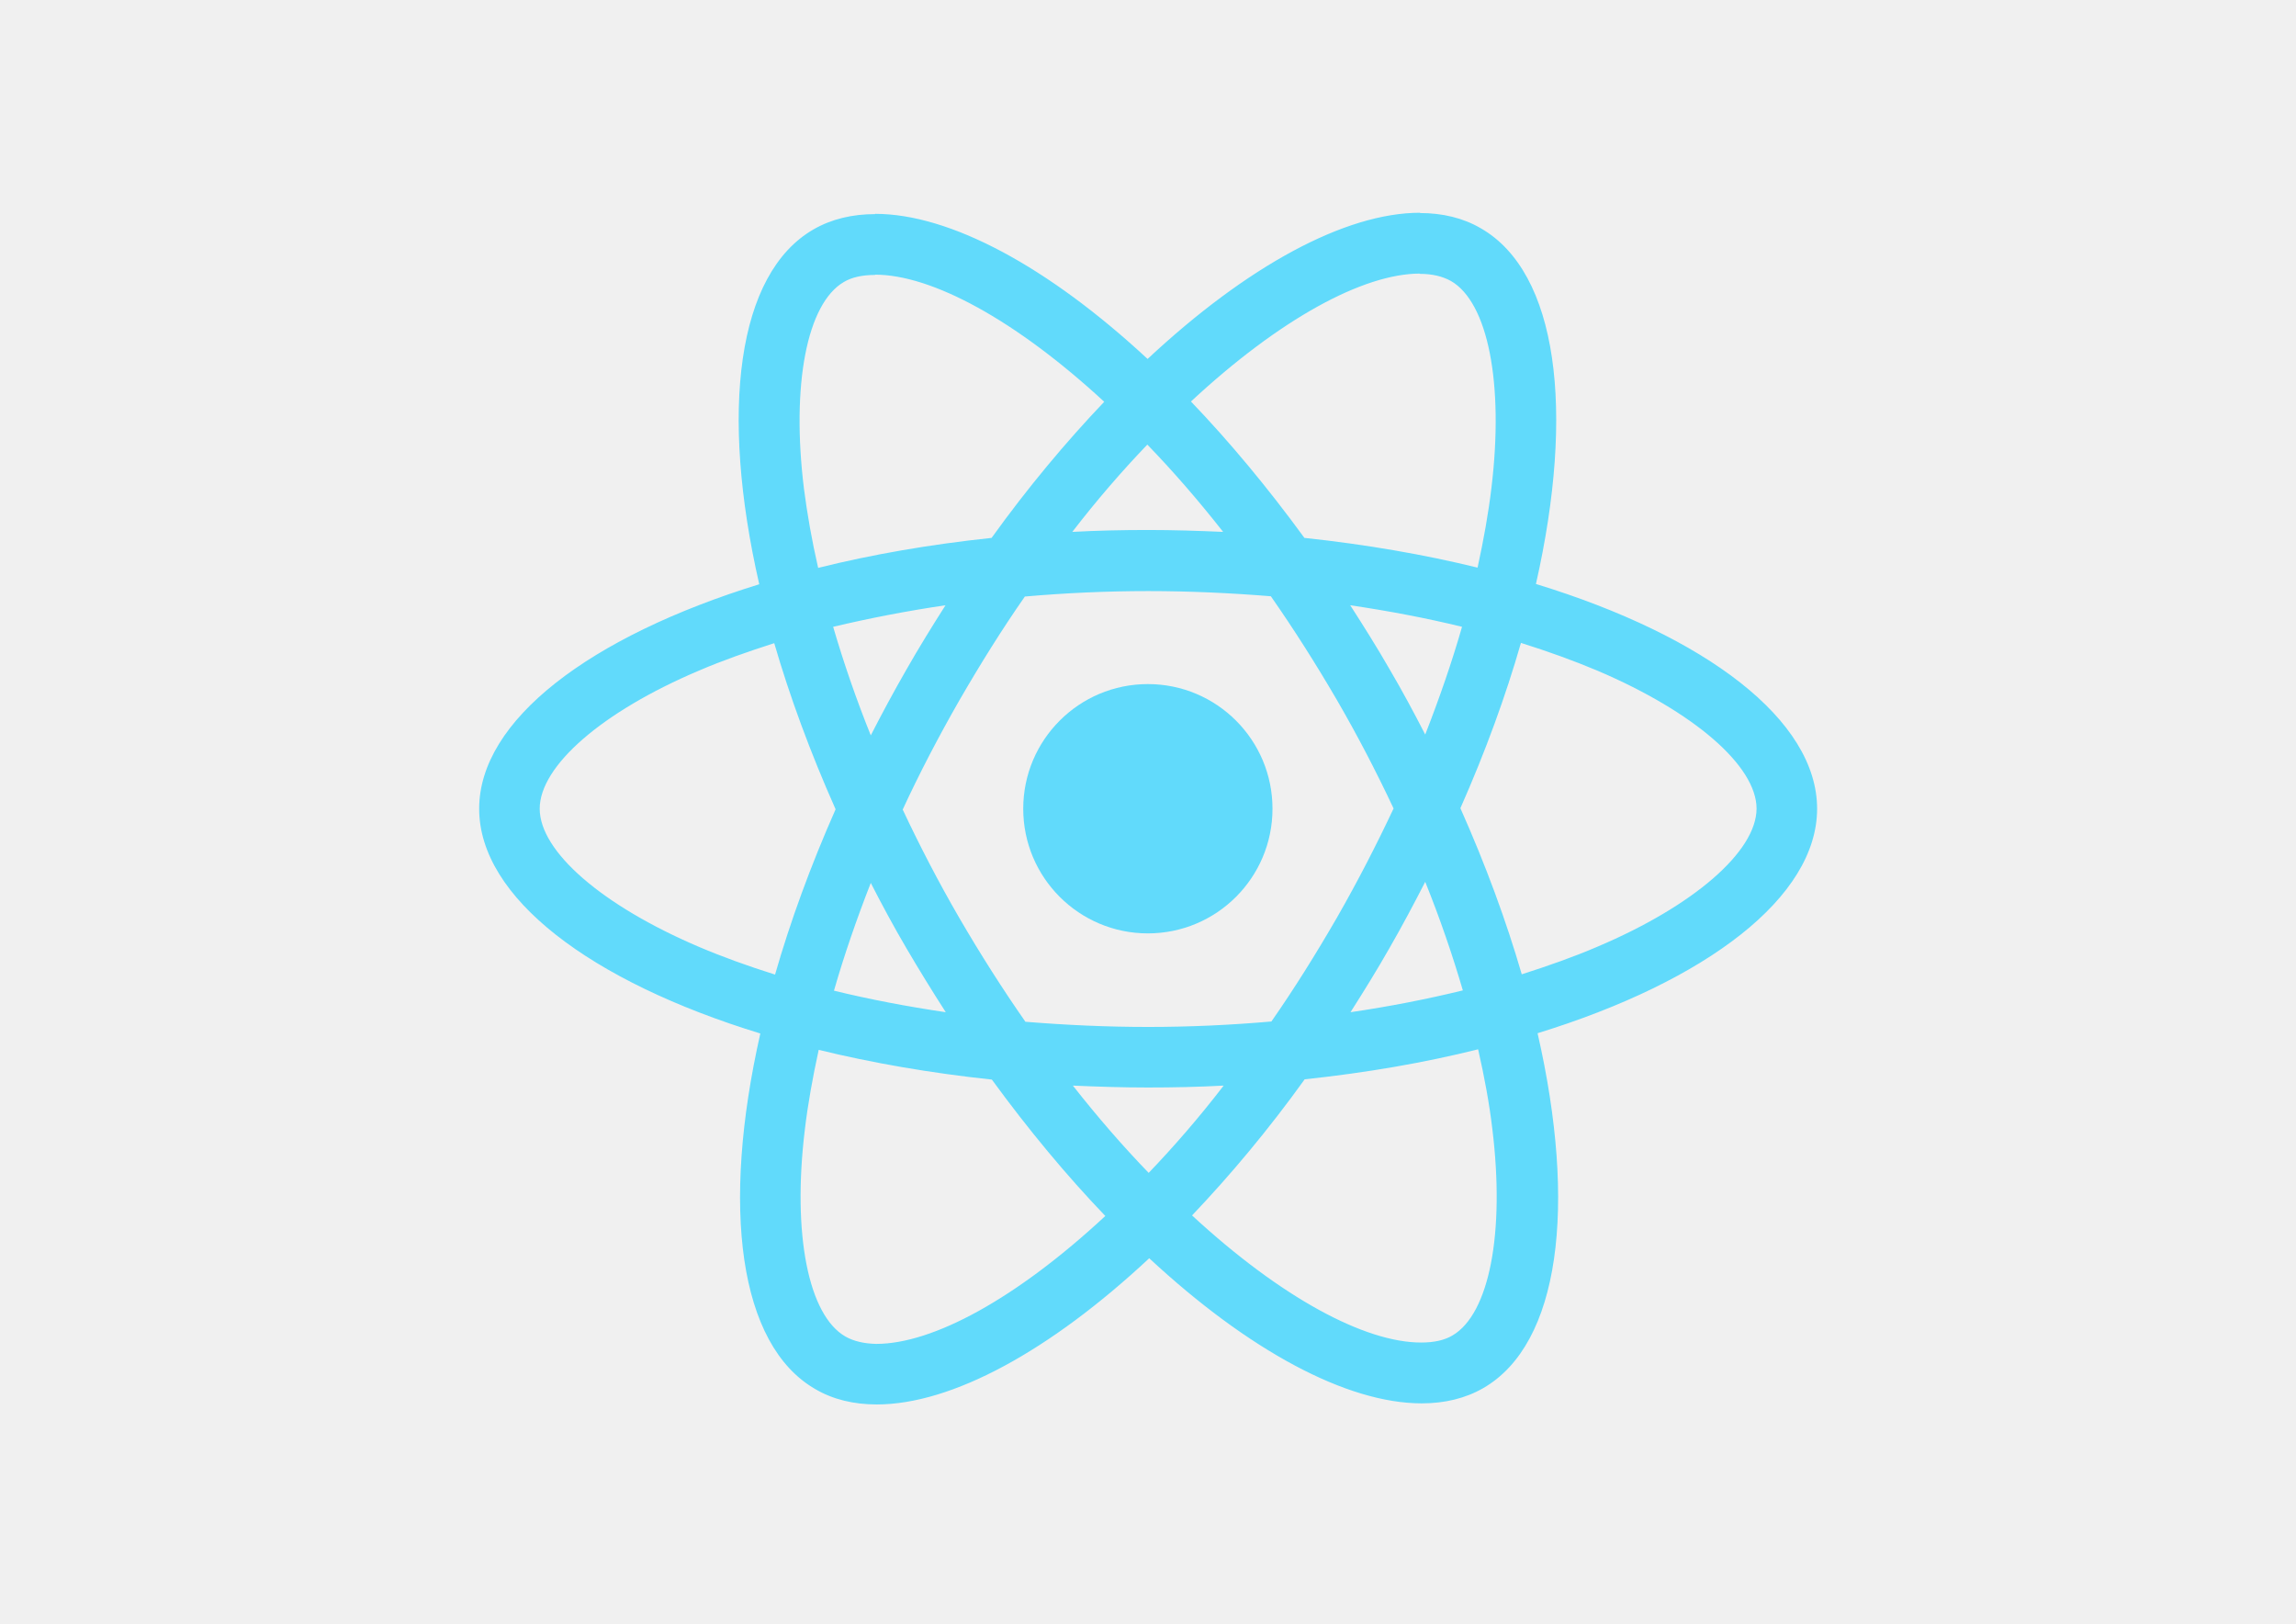
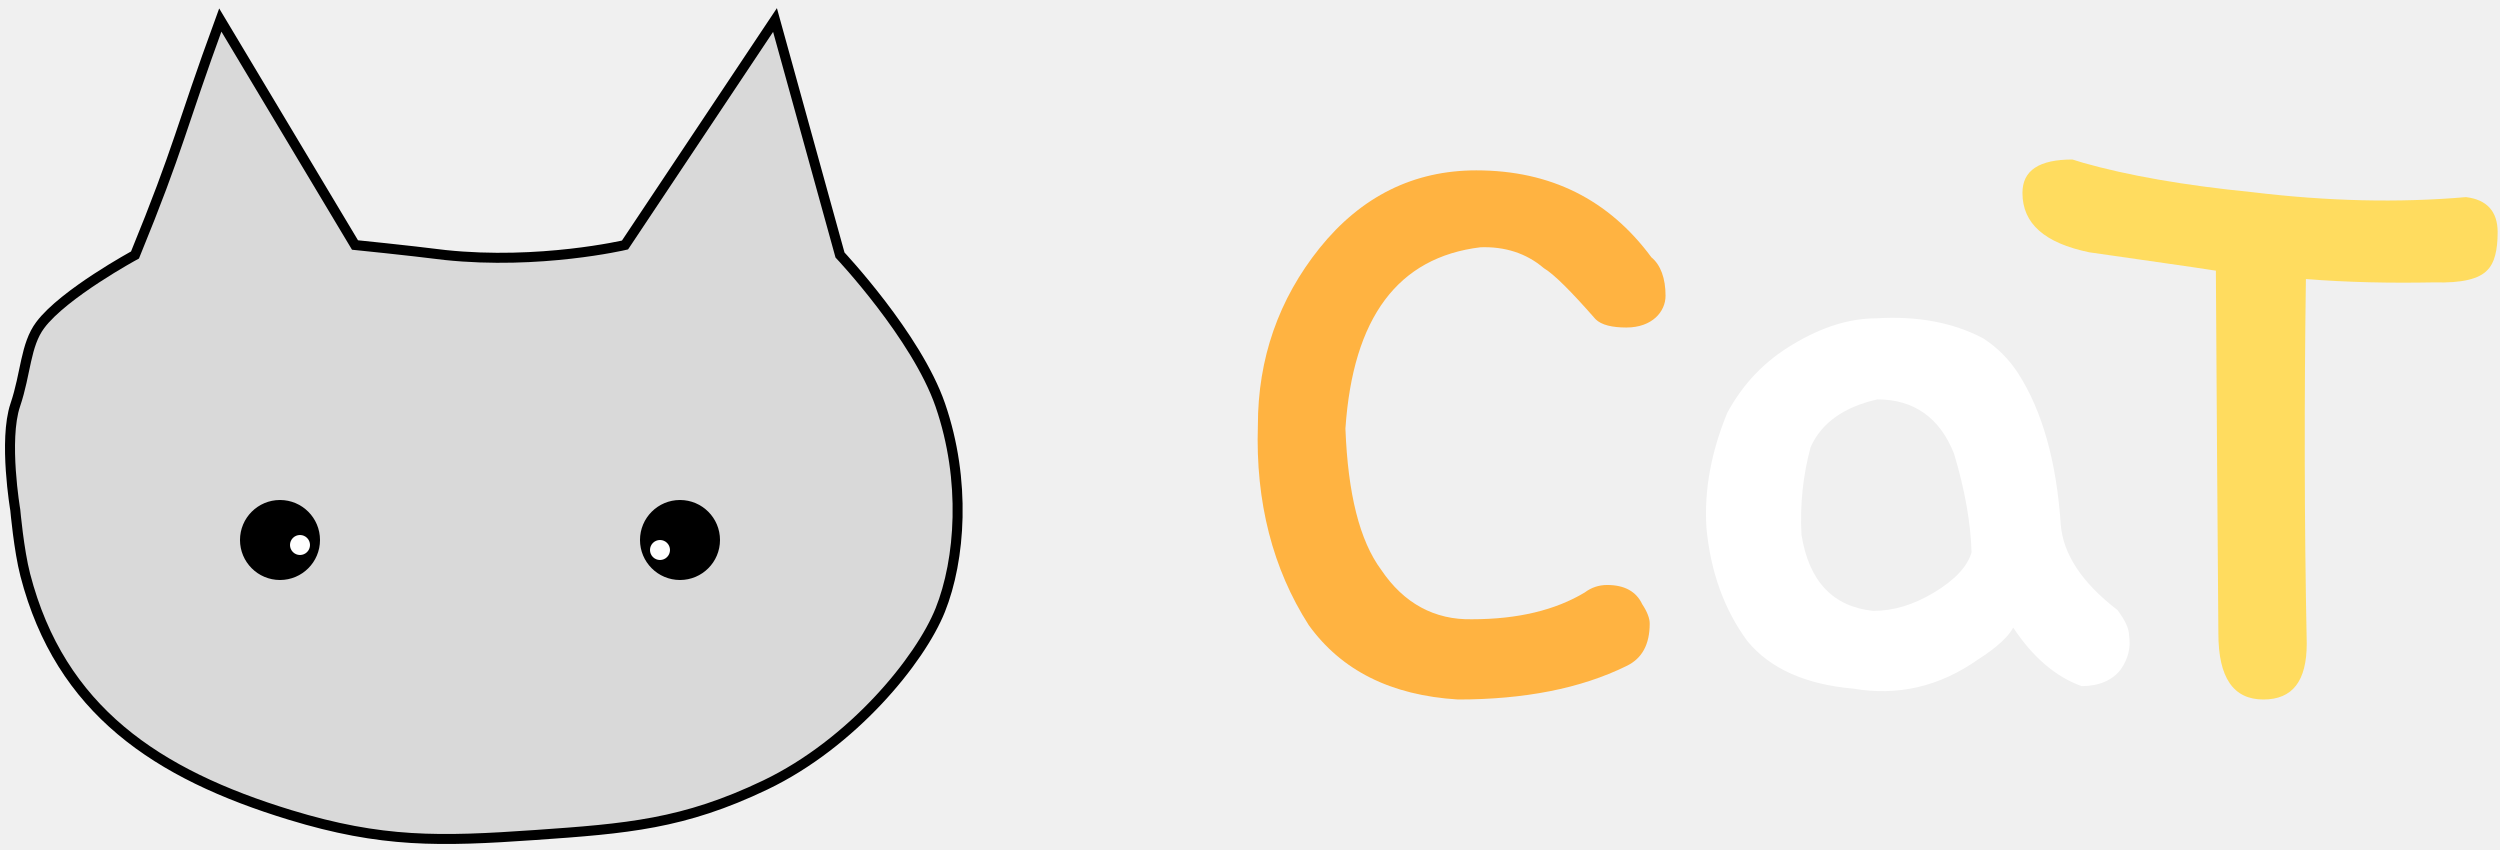
- <svg xmlns="http://www.w3.org/2000/svg" viewBox="0 0 841.9 595.3">
-   <g fill="#61DAFB">
-     <path d="M666.3 296.5c0-32.5-40.7-63.3-103.1-82.4 14.4-63.6 8-114.2-20.2-130.4-6.5-3.8-14.1-5.6-22.4-5.6v22.3c4.6 0 8.3.9 11.4 2.6 13.6 7.8 19.5 37.5 14.9 75.7-1.1 9.4-2.9 19.3-5.1 29.4-19.6-4.8-41-8.5-63.5-10.9-13.5-18.5-27.5-35.3-41.6-50 32.6-30.3 63.2-46.9 84-46.9V78c-27.5 0-63.5 19.6-99.9 53.6-36.4-33.8-72.4-53.2-99.9-53.2v22.3c20.7 0 51.4 16.5 84 46.6-14 14.7-28 31.4-41.3 49.9-22.6 2.4-44 6.1-63.6 11-2.3-10-4-19.7-5.2-29-4.7-38.2 1.1-67.9 14.6-75.8 3-1.8 6.9-2.6 11.5-2.6V78.5c-8.4 0-16 1.8-22.6 5.6-28.1 16.2-34.4 66.7-19.9 130.1-62.2 19.2-102.7 49.9-102.7 82.3 0 32.5 40.7 63.3 103.1 82.4-14.4 63.6-8 114.2 20.2 130.4 6.5 3.8 14.1 5.6 22.5 5.6 27.5 0 63.5-19.6 99.9-53.6 36.4 33.8 72.4 53.2 99.9 53.2 8.4 0 16-1.8 22.6-5.6 28.1-16.2 34.4-66.7 19.9-130.1 62-19.1 102.5-49.9 102.5-82.3zm-130.2-66.7c-3.7 12.9-8.3 26.2-13.5 39.5-4.1-8-8.4-16-13.1-24-4.6-8-9.5-15.8-14.4-23.4 14.2 2.1 27.9 4.7 41 7.9zm-45.8 106.5c-7.8 13.5-15.8 26.3-24.1 38.2-14.9 1.3-30 2-45.2 2-15.1 0-30.2-.7-45-1.9-8.3-11.9-16.4-24.6-24.2-38-7.6-13.1-14.5-26.4-20.8-39.8 6.2-13.4 13.2-26.8 20.7-39.9 7.8-13.5 15.8-26.3 24.1-38.2 14.9-1.3 30-2 45.2-2 15.1 0 30.2.7 45 1.9 8.3 11.9 16.4 24.6 24.2 38 7.6 13.1 14.5 26.4 20.8 39.8-6.3 13.4-13.2 26.8-20.7 39.9zm32.3-13c5.4 13.4 10 26.8 13.8 39.8-13.1 3.2-26.9 5.9-41.2 8 4.9-7.7 9.8-15.6 14.4-23.7 4.6-8 8.9-16.1 13-24.1zM421.2 430c-9.3-9.6-18.6-20.3-27.8-32 9 .4 18.2.7 27.5.7 9.4 0 18.7-.2 27.8-.7-9 11.7-18.3 22.4-27.5 32zm-74.4-58.9c-14.2-2.1-27.9-4.7-41-7.9 3.7-12.9 8.3-26.2 13.5-39.5 4.1 8 8.4 16 13.1 24 4.7 8 9.5 15.8 14.4 23.4zM420.7 163c9.3 9.6 18.6 20.3 27.8 32-9-.4-18.2-.7-27.5-.7-9.4 0-18.7.2-27.8.7 9-11.7 18.3-22.4 27.5-32zm-74 58.9c-4.9 7.7-9.8 15.6-14.4 23.7-4.6 8-8.9 16-13 24-5.4-13.4-10-26.8-13.8-39.8 13.1-3.1 26.9-5.8 41.2-7.9zm-90.5 125.2c-35.4-15.1-58.3-34.9-58.3-50.6 0-15.7 22.9-35.6 58.3-50.6 8.6-3.7 18-7 27.7-10.1 5.7 19.6 13.2 40 22.5 60.9-9.2 20.8-16.6 41.1-22.2 60.6-9.9-3.1-19.3-6.5-28-10.2zM310 490c-13.6-7.8-19.5-37.5-14.9-75.7 1.1-9.4 2.9-19.3 5.1-29.4 19.6 4.8 41 8.5 63.5 10.9 13.5 18.5 27.5 35.3 41.6 50-32.6 30.3-63.2 46.9-84 46.9-4.5-.1-8.3-1-11.3-2.7zm237.2-76.2c4.7 38.2-1.1 67.9-14.6 75.8-3 1.8-6.9 2.6-11.5 2.6-20.7 0-51.4-16.5-84-46.6 14-14.7 28-31.4 41.3-49.9 22.6-2.4 44-6.1 63.6-11 2.3 10.1 4.1 19.8 5.2 29.1zm38.5-66.7c-8.6 3.7-18 7-27.7 10.1-5.7-19.6-13.2-40-22.5-60.9 9.2-20.8 16.6-41.1 22.2-60.6 9.9 3.1 19.3 6.5 28.1 10.2 35.4 15.1 58.3 34.9 58.3 50.6-.1 15.7-23 35.6-58.4 50.6zM320.8 78.4z" />
-     <circle cx="420.9" cy="296.5" r="45.7" />
-     <path d="M520.5 78.1z" />
-   </g>
+ <svg xmlns="http://www.w3.org/2000/svg" width="250" height="85" viewBox="0 0 250 85" fill="none">
+   <path d="M29.028 81.5C15.673 77.426 6.034 71.015 2.528 57.5C1.883 55.014 1.528 51 1.528 51C1.528 51 0.34 44.015 1.528 40.5C2.604 37.318 2.528 34.5 4.028 32.5C6.386 29.356 13.5 25.5 13.5 25.5C18 14.5 18 13 22.028 2L35.5 24.5C35.5 24.5 40.738 25.027 44.5 25.5C53.972 26.5 62.5 24.5 62.5 24.5L77.5 2L84 25.5C84 25.5 91.659 33.633 94.028 40.5C96.639 48.068 96.028 56 94.028 61C92.028 66 85.245 74.326 76.528 78.5C68.358 82.412 62.698 82.861 53.528 83.5C43.952 84.167 38.18 84.292 29.028 81.5Z" fill="#D9D9D9" stroke="black" />
+   <circle cx="28" cy="54" r="4" fill="black" />
+   <circle cx="68" cy="54" r="4" fill="black" />
+   <path d="M31 54.5C31 55.052 30.552 55.5 30 55.5C29.448 55.5 29 55.052 29 54.5C29 53.948 29.448 53.5 30 53.5C30.552 53.5 31 53.948 31 54.5Z" fill="white" />
+   <path d="M67 55C67 55.552 66.552 56 66 56C65.448 56 65 55.552 65 55C65 54.448 65.448 54 66 54C66.552 54 67 54.448 67 55Z" fill="white" />
+   <path d="M166.555 29.575C166.555 31.163 165.221 32.752 162.637 32.752C161.22 32.752 160.136 32.501 159.552 31.916C157.135 29.157 155.384 27.402 154.384 26.817C152.633 25.312 150.465 24.643 148.048 24.727C139.794 25.73 135.292 31.748 134.542 42.866C134.792 49.386 135.959 54.067 138.127 56.993C140.378 60.337 143.462 62.008 147.214 61.925C151.799 61.925 155.551 61.005 158.469 59.25C159.136 58.748 159.886 58.498 160.72 58.498C162.47 58.498 163.637 59.166 164.221 60.42C164.721 61.172 164.971 61.841 164.971 62.343C164.971 64.433 164.221 65.854 162.637 66.606C158.052 68.863 152.383 69.95 145.797 69.95C139.044 69.532 134.125 67.024 130.874 62.51C127.289 56.909 125.538 50.222 125.788 42.532C125.788 35.844 127.873 29.909 131.958 24.81C136.126 19.628 141.378 17.036 147.631 17.036C155.051 17.036 160.886 19.962 165.138 25.73C166.055 26.482 166.555 27.82 166.555 29.575Z" fill="#FFB341" />
+   <path d="M197.156 55.237C197.073 52.312 196.49 48.968 195.406 45.374C193.989 41.779 191.404 39.94 187.736 39.94C184.401 40.693 182.15 42.281 181.066 44.705C180.316 47.464 179.983 50.389 180.149 53.482C180.9 58.163 183.317 60.671 187.319 61.089C189.32 61.089 191.321 60.504 193.405 59.25C195.489 57.996 196.74 56.659 197.156 55.237ZM201.825 37.349C204.243 41.111 205.66 46.21 206.077 52.479C206.327 55.405 208.161 58.247 211.746 61.005C212.496 62.008 212.913 62.844 212.913 63.597C213.08 64.767 212.83 65.854 212.079 66.94C211.246 68.027 209.912 68.612 208.161 68.612C205.577 67.693 203.242 65.686 201.325 62.761C200.825 63.68 199.658 64.767 197.823 65.937C193.905 68.696 189.737 69.615 185.318 68.863C180.566 68.445 176.981 66.857 174.731 64.098C172.396 60.922 171.062 57.16 170.646 52.813C170.395 48.968 171.146 45.123 172.73 41.278C174.314 38.352 176.481 36.095 179.316 34.423C182.234 32.668 184.985 31.832 187.653 31.832C191.738 31.581 195.322 32.25 198.324 33.838C199.741 34.758 200.908 35.928 201.825 37.349Z" fill="white" />
+   <path d="M249.765 23.222C249.765 25.061 249.431 26.315 248.764 26.984C247.931 27.903 246.18 28.321 243.429 28.238C239.01 28.321 234.759 28.238 230.59 27.903C230.424 39.857 230.424 51.977 230.674 64.349C230.674 68.111 229.256 69.95 226.339 69.95C223.337 69.95 221.837 67.776 221.837 63.346C221.753 52.897 221.67 40.776 221.587 27.067C218.919 26.649 214.667 26.064 208.915 25.228C204.496 24.309 202.245 22.386 202.245 19.293C202.245 17.036 203.913 15.95 207.247 15.95L208.331 16.284C212.75 17.538 218.419 18.541 225.171 19.21C232.758 20.129 239.844 20.296 246.597 19.711C248.681 19.962 249.765 21.132 249.765 23.222Z" fill="#FFDC5F" />
</svg>
